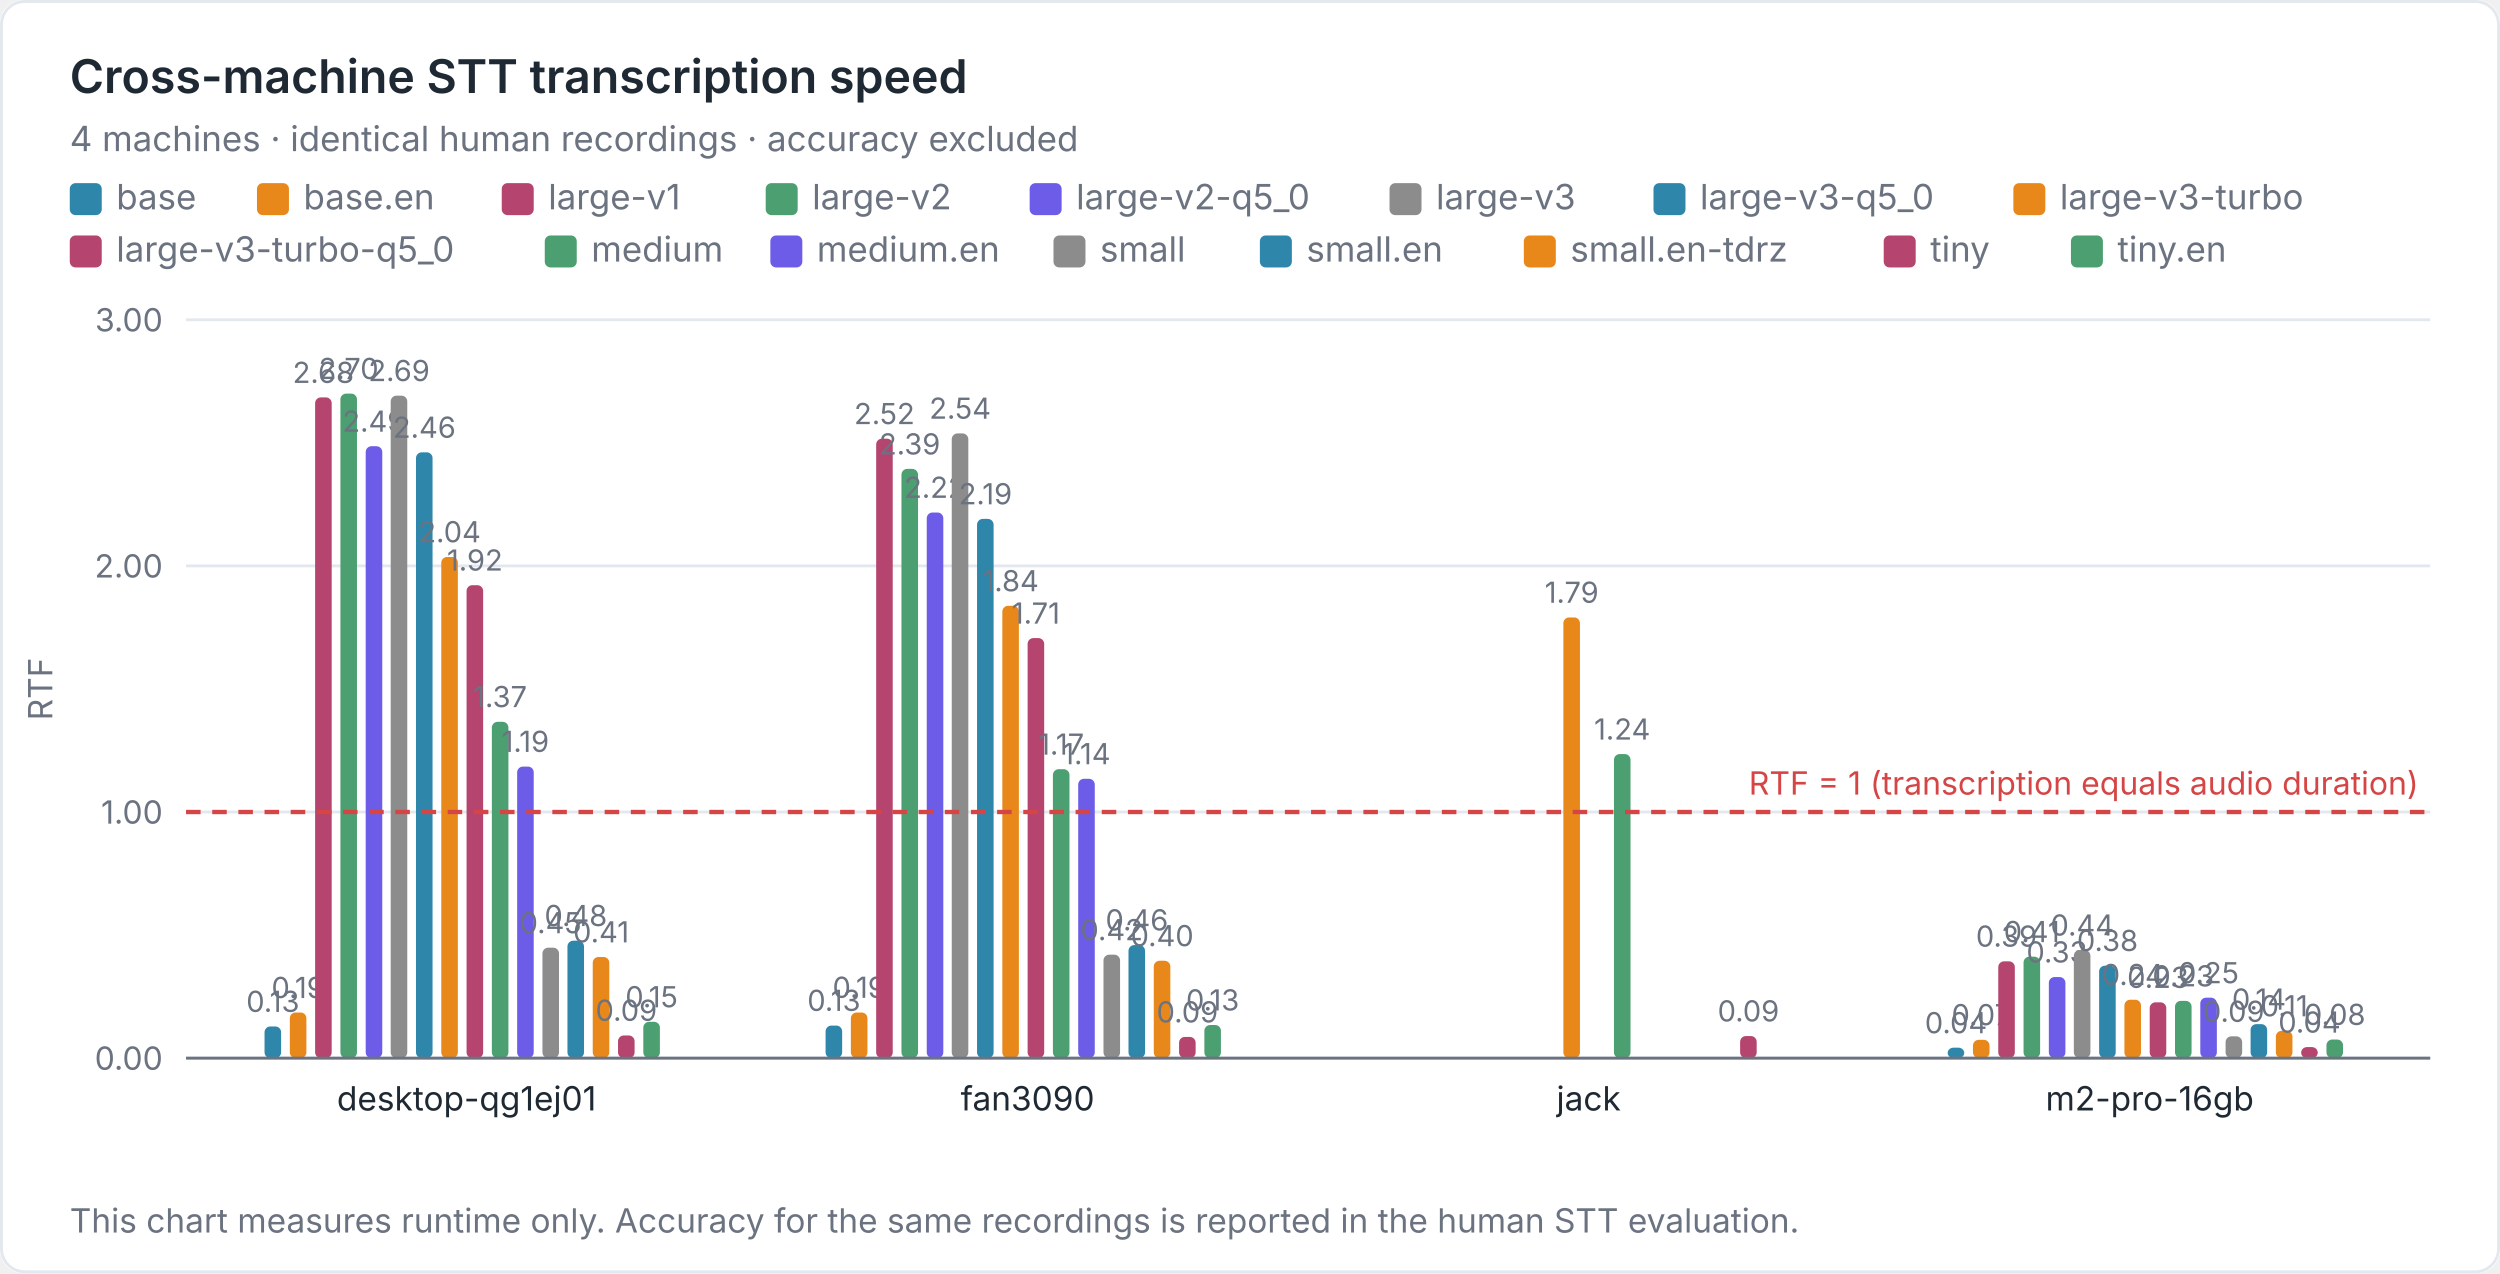
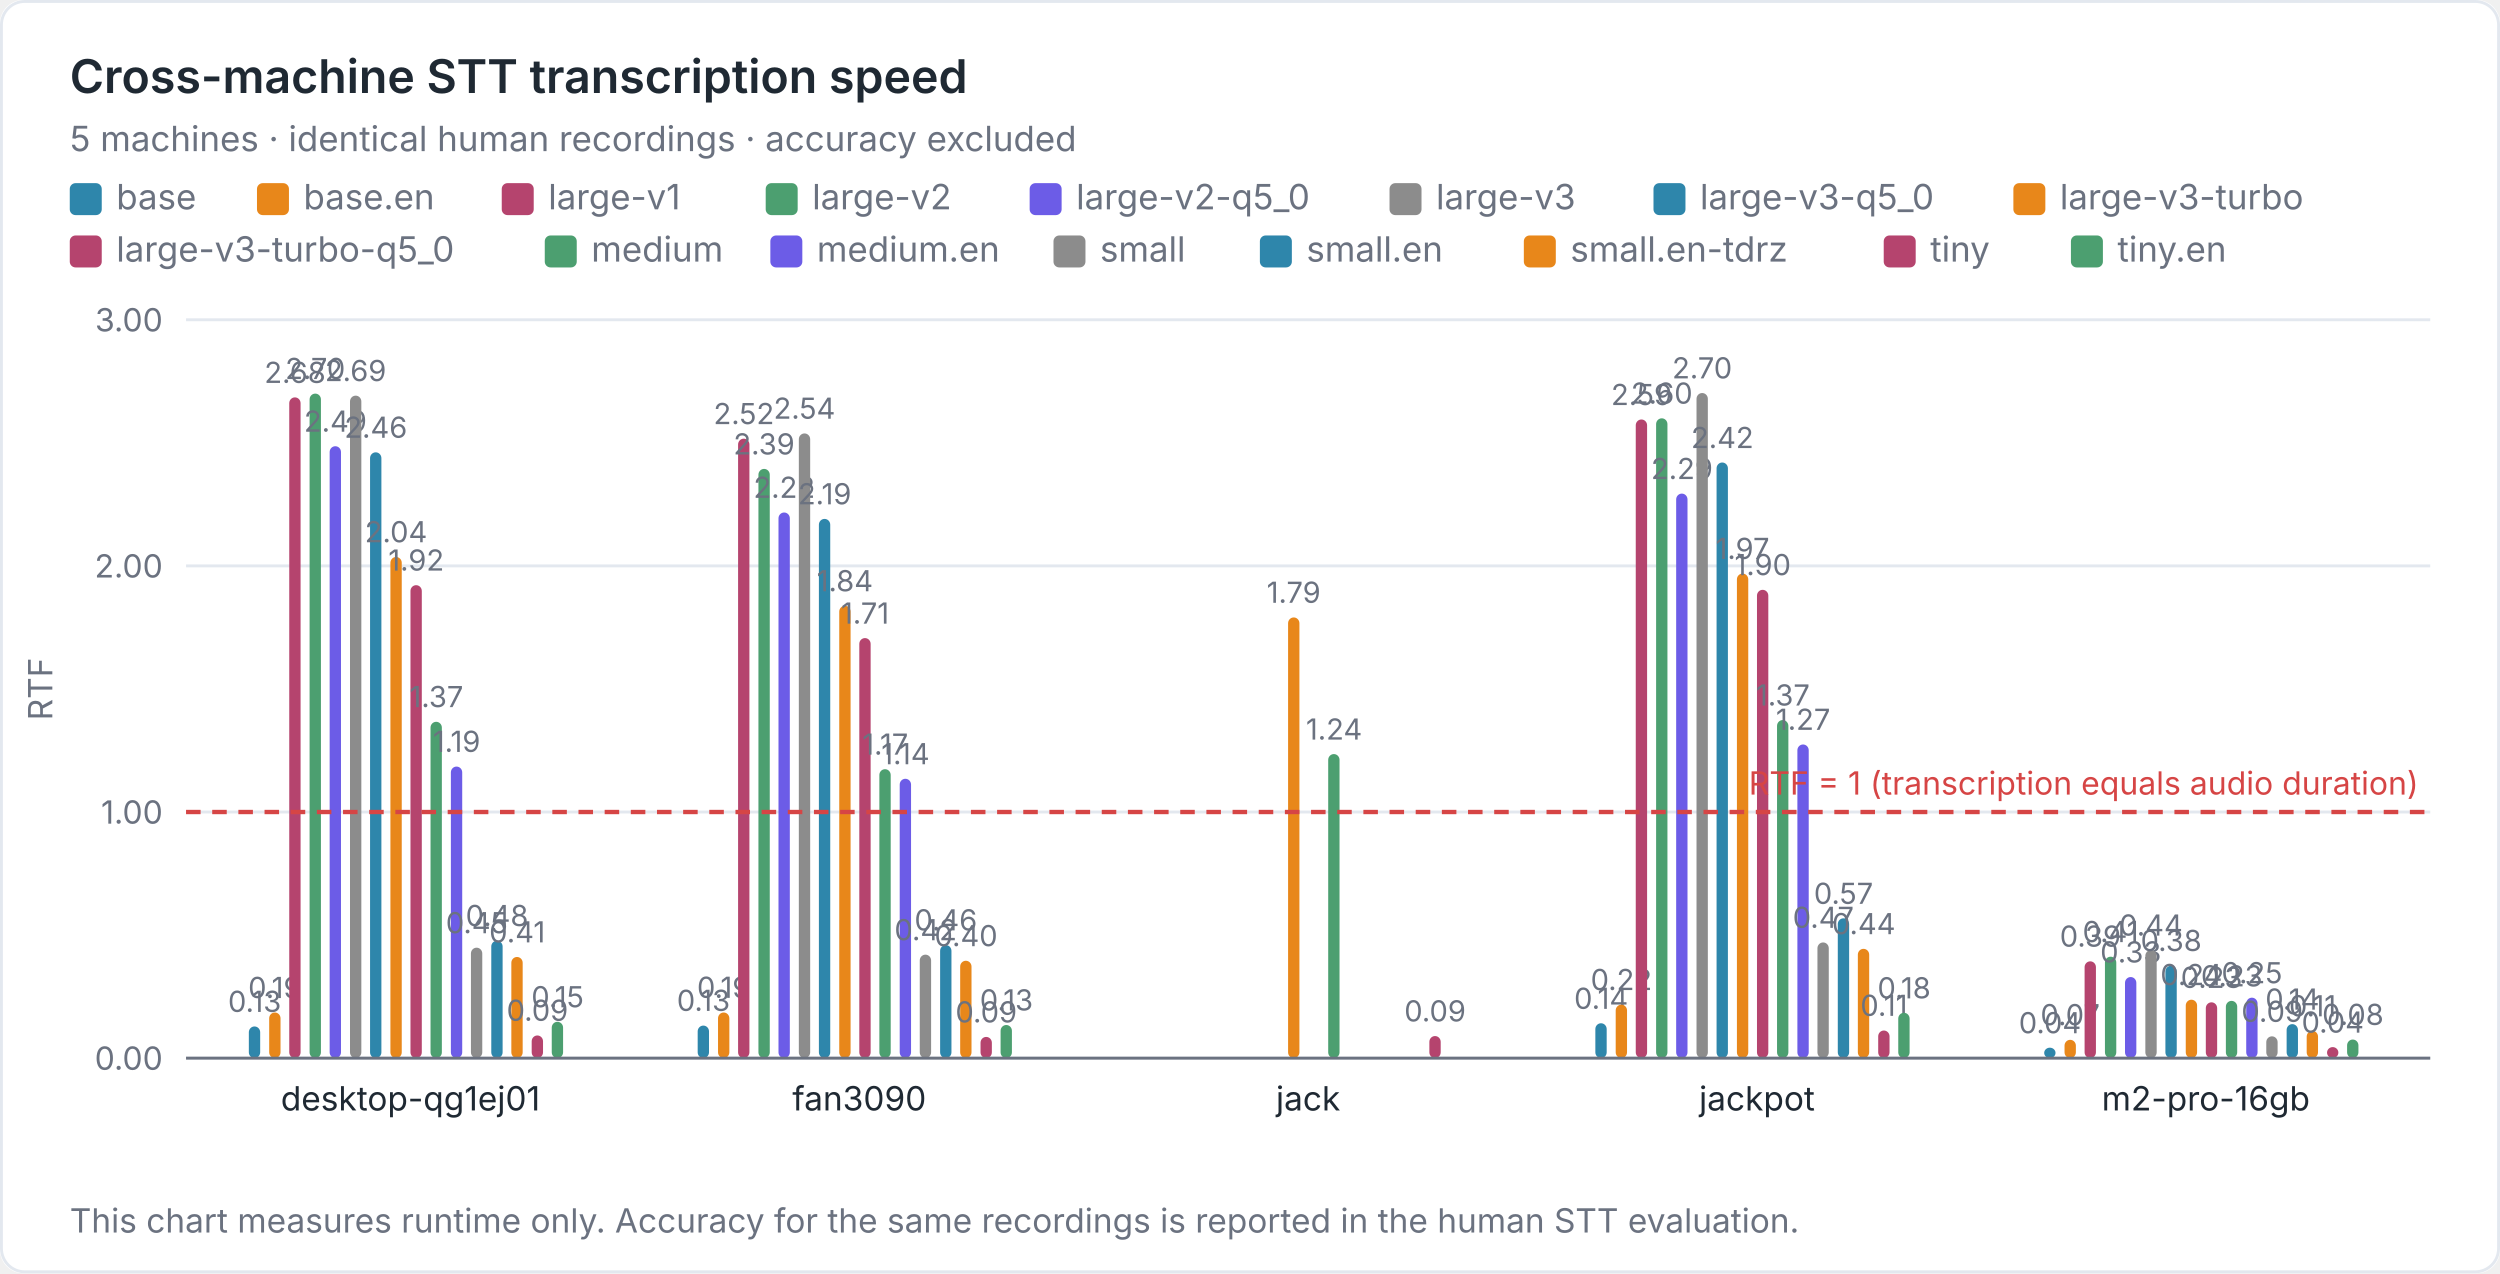
<svg xmlns="http://www.w3.org/2000/svg" width="860" height="438" viewBox="0 0 860 438" role="img">
  <rect width="860" height="438" fill="#FFFFFF" rx="8" />
  <rect x="0.5" y="0.5" width="859" height="437" fill="none" stroke="#E3E8EF" rx="8" />
  <text x="24" y="32" font-family="-apple-system, BlinkMacSystemFont, 'Segoe UI', 'Noto Sans SC', 'Microsoft YaHei', sans-serif" font-size="16" fill="#1F2933" text-anchor="start" font-weight="600">Cross-machine STT transcription speed</text>
-   <text x="24" y="52" font-family="-apple-system, BlinkMacSystemFont, 'Segoe UI', 'Noto Sans SC', 'Microsoft YaHei', sans-serif" font-size="12" fill="#6B7280" text-anchor="start" font-weight="400">4 machines · identical human recordings · accuracy excluded</text>
+   <text x="24" y="52" font-family="-apple-system, BlinkMacSystemFont, 'Segoe UI', 'Noto Sans SC', 'Microsoft YaHei', sans-serif" font-size="12" fill="#6B7280" text-anchor="start" font-weight="400">5 machines · identical human recordings · accuracy excluded</text>
  <rect x="24.0" y="63" width="11" height="11" rx="2" fill="#2E86AB" />
  <text x="40" y="72" font-family="-apple-system, BlinkMacSystemFont, 'Segoe UI', 'Noto Sans SC', 'Microsoft YaHei', sans-serif" font-size="12" fill="#6B7280" text-anchor="start" font-weight="400">base</text>
  <rect x="88.4" y="63" width="11" height="11" rx="2" fill="#E8871A" />
  <text x="104.4" y="72" font-family="-apple-system, BlinkMacSystemFont, 'Segoe UI', 'Noto Sans SC', 'Microsoft YaHei', sans-serif" font-size="12" fill="#6B7280" text-anchor="start" font-weight="400">base.en</text>
  <rect x="172.6" y="63" width="11" height="11" rx="2" fill="#B5446E" />
  <text x="188.6" y="72" font-family="-apple-system, BlinkMacSystemFont, 'Segoe UI', 'Noto Sans SC', 'Microsoft YaHei', sans-serif" font-size="12" fill="#6B7280" text-anchor="start" font-weight="400">large-v1</text>
  <rect x="263.4" y="63" width="11" height="11" rx="2" fill="#4C9F70" />
  <text x="279.4" y="72" font-family="-apple-system, BlinkMacSystemFont, 'Segoe UI', 'Noto Sans SC', 'Microsoft YaHei', sans-serif" font-size="12" fill="#6B7280" text-anchor="start" font-weight="400">large-v2</text>
  <rect x="354.2" y="63" width="11" height="11" rx="2" fill="#6C5CE7" />
  <text x="370.2" y="72" font-family="-apple-system, BlinkMacSystemFont, 'Segoe UI', 'Noto Sans SC', 'Microsoft YaHei', sans-serif" font-size="12" fill="#6B7280" text-anchor="start" font-weight="400">large-v2-q5_0</text>
  <rect x="478.0" y="63" width="11" height="11" rx="2" fill="#8C8C8C" />
  <text x="494" y="72" font-family="-apple-system, BlinkMacSystemFont, 'Segoe UI', 'Noto Sans SC', 'Microsoft YaHei', sans-serif" font-size="12" fill="#6B7280" text-anchor="start" font-weight="400">large-v3</text>
  <rect x="568.8" y="63" width="11" height="11" rx="2" fill="#2E86AB" />
  <text x="584.8" y="72" font-family="-apple-system, BlinkMacSystemFont, 'Segoe UI', 'Noto Sans SC', 'Microsoft YaHei', sans-serif" font-size="12" fill="#6B7280" text-anchor="start" font-weight="400">large-v3-q5_0</text>
  <rect x="692.6" y="63" width="11" height="11" rx="2" fill="#E8871A" />
  <text x="708.6" y="72" font-family="-apple-system, BlinkMacSystemFont, 'Segoe UI', 'Noto Sans SC', 'Microsoft YaHei', sans-serif" font-size="12" fill="#6B7280" text-anchor="start" font-weight="400">large-v3-turbo</text>
  <rect x="24.0" y="81" width="11" height="11" rx="2" fill="#B5446E" />
  <text x="40" y="90" font-family="-apple-system, BlinkMacSystemFont, 'Segoe UI', 'Noto Sans SC', 'Microsoft YaHei', sans-serif" font-size="12" fill="#6B7280" text-anchor="start" font-weight="400">large-v3-turbo-q5_0</text>
  <rect x="187.4" y="81" width="11" height="11" rx="2" fill="#4C9F70" />
  <text x="203.4" y="90" font-family="-apple-system, BlinkMacSystemFont, 'Segoe UI', 'Noto Sans SC', 'Microsoft YaHei', sans-serif" font-size="12" fill="#6B7280" text-anchor="start" font-weight="400">medium</text>
  <rect x="265.0" y="81" width="11" height="11" rx="2" fill="#6C5CE7" />
  <text x="281" y="90" font-family="-apple-system, BlinkMacSystemFont, 'Segoe UI', 'Noto Sans SC', 'Microsoft YaHei', sans-serif" font-size="12" fill="#6B7280" text-anchor="start" font-weight="400">medium.en</text>
  <rect x="362.4" y="81" width="11" height="11" rx="2" fill="#8C8C8C" />
  <text x="378.4" y="90" font-family="-apple-system, BlinkMacSystemFont, 'Segoe UI', 'Noto Sans SC', 'Microsoft YaHei', sans-serif" font-size="12" fill="#6B7280" text-anchor="start" font-weight="400">small</text>
  <rect x="433.4" y="81" width="11" height="11" rx="2" fill="#2E86AB" />
  <text x="449.4" y="90" font-family="-apple-system, BlinkMacSystemFont, 'Segoe UI', 'Noto Sans SC', 'Microsoft YaHei', sans-serif" font-size="12" fill="#6B7280" text-anchor="start" font-weight="400">small.en</text>
  <rect x="524.2" y="81" width="11" height="11" rx="2" fill="#E8871A" />
  <text x="540.2" y="90" font-family="-apple-system, BlinkMacSystemFont, 'Segoe UI', 'Noto Sans SC', 'Microsoft YaHei', sans-serif" font-size="12" fill="#6B7280" text-anchor="start" font-weight="400">small.en-tdrz</text>
  <rect x="648.0" y="81" width="11" height="11" rx="2" fill="#B5446E" />
  <text x="664" y="90" font-family="-apple-system, BlinkMacSystemFont, 'Segoe UI', 'Noto Sans SC', 'Microsoft YaHei', sans-serif" font-size="12" fill="#6B7280" text-anchor="start" font-weight="400">tiny</text>
  <rect x="712.4" y="81" width="11" height="11" rx="2" fill="#4C9F70" />
  <text x="728.4" y="90" font-family="-apple-system, BlinkMacSystemFont, 'Segoe UI', 'Noto Sans SC', 'Microsoft YaHei', sans-serif" font-size="12" fill="#6B7280" text-anchor="start" font-weight="400">tiny.en</text>
  <line x1="64" y1="364" x2="836" y2="364" stroke="#E3E8EF" />
  <text x="56" y="368" font-family="-apple-system, BlinkMacSystemFont, 'Segoe UI', 'Noto Sans SC', 'Microsoft YaHei', sans-serif" font-size="11" fill="#6B7280" text-anchor="end" font-weight="400">0.00</text>
  <line x1="64" y1="279.333" x2="836" y2="279.333" stroke="#E3E8EF" />
  <text x="56" y="283.333" font-family="-apple-system, BlinkMacSystemFont, 'Segoe UI', 'Noto Sans SC', 'Microsoft YaHei', sans-serif" font-size="11" fill="#6B7280" text-anchor="end" font-weight="400">1.00</text>
  <line x1="64" y1="194.667" x2="836" y2="194.667" stroke="#E3E8EF" />
  <text x="56" y="198.667" font-family="-apple-system, BlinkMacSystemFont, 'Segoe UI', 'Noto Sans SC', 'Microsoft YaHei', sans-serif" font-size="11" fill="#6B7280" text-anchor="end" font-weight="400">2.00</text>
  <line x1="64" y1="110" x2="836" y2="110" stroke="#E3E8EF" />
  <text x="56" y="114" font-family="-apple-system, BlinkMacSystemFont, 'Segoe UI', 'Noto Sans SC', 'Microsoft YaHei', sans-serif" font-size="11" fill="#6B7280" text-anchor="end" font-weight="400">3.00</text>
  <text x="18" y="237" font-family="-apple-system, BlinkMacSystemFont, 'Segoe UI', 'Noto Sans SC', 'Microsoft YaHei', sans-serif" font-size="11.5" fill="#6B7280" text-anchor="middle" font-weight="400" transform="rotate(-90 18 237)">RTF</text>
-   <rect x="91.0" y="353.1" width="5.7" height="10.9" fill="#2E86AB" rx="2" />
-   <text x="93.862" y="348.097" font-family="-apple-system, BlinkMacSystemFont, 'Segoe UI', 'Noto Sans SC', 'Microsoft YaHei', sans-serif" font-size="10" fill="#6B7280" text-anchor="middle" font-weight="400">0.13</text>
-   <rect x="99.7" y="348.3" width="5.7" height="15.7" fill="#E8871A" rx="2" />
-   <text x="102.547" y="343.324" font-family="-apple-system, BlinkMacSystemFont, 'Segoe UI', 'Noto Sans SC', 'Microsoft YaHei', sans-serif" font-size="10" fill="#6B7280" text-anchor="middle" font-weight="400">0.19</text>
-   <rect x="108.4" y="136.7" width="5.7" height="227.3" fill="#B5446E" rx="2" />
-   <text x="111.233" y="131.731" font-family="-apple-system, BlinkMacSystemFont, 'Segoe UI', 'Noto Sans SC', 'Microsoft YaHei', sans-serif" font-size="10" fill="#6B7280" text-anchor="middle" font-weight="400">2.68</text>
-   <rect x="117.1" y="135.4" width="5.7" height="228.6" fill="#4C9F70" rx="2" />
-   <text x="119.917" y="130.39" font-family="-apple-system, BlinkMacSystemFont, 'Segoe UI', 'Noto Sans SC', 'Microsoft YaHei', sans-serif" font-size="10" fill="#6B7280" text-anchor="middle" font-weight="400">2.70</text>
-   <rect x="125.8" y="153.5" width="5.7" height="210.5" fill="#6C5CE7" rx="2" />
-   <text x="128.602" y="148.512" font-family="-apple-system, BlinkMacSystemFont, 'Segoe UI', 'Noto Sans SC', 'Microsoft YaHei', sans-serif" font-size="10" fill="#6B7280" text-anchor="middle" font-weight="400">2.49</text>
-   <rect x="134.4" y="136.1" width="5.7" height="227.9" fill="#8C8C8C" rx="2" />
-   <text x="137.287" y="131.101" font-family="-apple-system, BlinkMacSystemFont, 'Segoe UI', 'Noto Sans SC', 'Microsoft YaHei', sans-serif" font-size="10" fill="#6B7280" text-anchor="middle" font-weight="400">2.69</text>
-   <rect x="143.1" y="155.6" width="5.7" height="208.4" fill="#2E86AB" rx="2" />
-   <text x="145.972" y="150.593" font-family="-apple-system, BlinkMacSystemFont, 'Segoe UI', 'Noto Sans SC', 'Microsoft YaHei', sans-serif" font-size="10" fill="#6B7280" text-anchor="middle" font-weight="400">2.46</text>
-   <rect x="151.8" y="191.6" width="5.7" height="172.4" fill="#E8871A" rx="2" />
-   <text x="154.657" y="186.551" font-family="-apple-system, BlinkMacSystemFont, 'Segoe UI', 'Noto Sans SC', 'Microsoft YaHei', sans-serif" font-size="10" fill="#6B7280" text-anchor="middle" font-weight="400">2.04</text>
-   <rect x="160.5" y="201.3" width="5.7" height="162.7" fill="#B5446E" rx="2" />
-   <text x="163.343" y="196.293" font-family="-apple-system, BlinkMacSystemFont, 'Segoe UI', 'Noto Sans SC', 'Microsoft YaHei', sans-serif" font-size="10" fill="#6B7280" text-anchor="middle" font-weight="400">1.92</text>
-   <rect x="169.2" y="248.3" width="5.7" height="115.7" fill="#4C9F70" rx="2" />
-   <text x="172.028" y="243.252" font-family="-apple-system, BlinkMacSystemFont, 'Segoe UI', 'Noto Sans SC', 'Microsoft YaHei', sans-serif" font-size="10" fill="#6B7280" text-anchor="middle" font-weight="400">1.37</text>
-   <rect x="177.9" y="263.7" width="5.7" height="100.3" fill="#6C5CE7" rx="2" />
-   <text x="180.713" y="258.661" font-family="-apple-system, BlinkMacSystemFont, 'Segoe UI', 'Noto Sans SC', 'Microsoft YaHei', sans-serif" font-size="10" fill="#6B7280" text-anchor="middle" font-weight="400">1.19</text>
-   <rect x="186.6" y="326.0" width="5.7" height="38.0" fill="#8C8C8C" rx="2" />
-   <text x="189.398" y="321.04" font-family="-apple-system, BlinkMacSystemFont, 'Segoe UI', 'Noto Sans SC', 'Microsoft YaHei', sans-serif" font-size="10" fill="#6B7280" text-anchor="middle" font-weight="400">0.45</text>
-   <rect x="195.2" y="323.6" width="5.7" height="40.4" fill="#2E86AB" rx="2" />
-   <text x="198.083" y="318.572" font-family="-apple-system, BlinkMacSystemFont, 'Segoe UI', 'Noto Sans SC', 'Microsoft YaHei', sans-serif" font-size="10" fill="#6B7280" text-anchor="middle" font-weight="400">0.48</text>
-   <rect x="203.9" y="329.2" width="5.7" height="34.8" fill="#E8871A" rx="2" />
-   <text x="206.768" y="324.189" font-family="-apple-system, BlinkMacSystemFont, 'Segoe UI', 'Noto Sans SC', 'Microsoft YaHei', sans-serif" font-size="10" fill="#6B7280" text-anchor="middle" font-weight="400">0.41</text>
-   <rect x="212.6" y="356.2" width="5.7" height="7.8" fill="#B5446E" rx="2" />
-   <text x="215.453" y="351.164" font-family="-apple-system, BlinkMacSystemFont, 'Segoe UI', 'Noto Sans SC', 'Microsoft YaHei', sans-serif" font-size="10" fill="#6B7280" text-anchor="middle" font-weight="400">0.09</text>
-   <rect x="221.3" y="351.5" width="5.7" height="12.5" fill="#4C9F70" rx="2" />
-   <text x="224.138" y="346.511" font-family="-apple-system, BlinkMacSystemFont, 'Segoe UI', 'Noto Sans SC', 'Microsoft YaHei', sans-serif" font-size="10" fill="#6B7280" text-anchor="middle" font-weight="400">0.15</text>
-   <text x="160.5" y="382" font-family="-apple-system, BlinkMacSystemFont, 'Segoe UI', 'Noto Sans SC', 'Microsoft YaHei', sans-serif" font-size="11.5" fill="#1F2933" text-anchor="middle" font-weight="400">desktop-qg1ej01</text>
-   <rect x="284.0" y="352.8" width="5.7" height="11.2" fill="#2E86AB" rx="2" />
-   <text x="286.862" y="347.753" font-family="-apple-system, BlinkMacSystemFont, 'Segoe UI', 'Noto Sans SC', 'Microsoft YaHei', sans-serif" font-size="10" fill="#6B7280" text-anchor="middle" font-weight="400">0.13</text>
-   <rect x="292.7" y="348.3" width="5.7" height="15.7" fill="#E8871A" rx="2" />
-   <text x="295.547" y="343.259" font-family="-apple-system, BlinkMacSystemFont, 'Segoe UI', 'Noto Sans SC', 'Microsoft YaHei', sans-serif" font-size="10" fill="#6B7280" text-anchor="middle" font-weight="400">0.19</text>
-   <rect x="301.4" y="150.9" width="5.7" height="213.1" fill="#B5446E" rx="2" />
-   <text x="304.232" y="145.908" font-family="-apple-system, BlinkMacSystemFont, 'Segoe UI', 'Noto Sans SC', 'Microsoft YaHei', sans-serif" font-size="10" fill="#6B7280" text-anchor="middle" font-weight="400">2.52</text>
-   <rect x="310.1" y="161.3" width="5.7" height="202.7" fill="#4C9F70" rx="2" />
-   <text x="312.917" y="156.343" font-family="-apple-system, BlinkMacSystemFont, 'Segoe UI', 'Noto Sans SC', 'Microsoft YaHei', sans-serif" font-size="10" fill="#6B7280" text-anchor="middle" font-weight="400">2.39</text>
-   <rect x="318.8" y="176.3" width="5.7" height="187.7" fill="#6C5CE7" rx="2" />
-   <text x="321.602" y="171.256" font-family="-apple-system, BlinkMacSystemFont, 'Segoe UI', 'Noto Sans SC', 'Microsoft YaHei', sans-serif" font-size="10" fill="#6B7280" text-anchor="middle" font-weight="400">2.22</text>
-   <rect x="327.4" y="149.1" width="5.7" height="214.9" fill="#8C8C8C" rx="2" />
-   <text x="330.287" y="144.054" font-family="-apple-system, BlinkMacSystemFont, 'Segoe UI', 'Noto Sans SC', 'Microsoft YaHei', sans-serif" font-size="10" fill="#6B7280" text-anchor="middle" font-weight="400">2.54</text>
-   <rect x="336.1" y="178.5" width="5.7" height="185.5" fill="#2E86AB" rx="2" />
-   <text x="338.972" y="173.492" font-family="-apple-system, BlinkMacSystemFont, 'Segoe UI', 'Noto Sans SC', 'Microsoft YaHei', sans-serif" font-size="10" fill="#6B7280" text-anchor="middle" font-weight="400">2.19</text>
-   <rect x="344.8" y="208.4" width="5.7" height="155.6" fill="#E8871A" rx="2" />
-   <text x="347.657" y="203.407" font-family="-apple-system, BlinkMacSystemFont, 'Segoe UI', 'Noto Sans SC', 'Microsoft YaHei', sans-serif" font-size="10" fill="#6B7280" text-anchor="middle" font-weight="400">1.84</text>
-   <rect x="353.5" y="219.5" width="5.7" height="144.5" fill="#B5446E" rx="2" />
-   <text x="356.342" y="214.531" font-family="-apple-system, BlinkMacSystemFont, 'Segoe UI', 'Noto Sans SC', 'Microsoft YaHei', sans-serif" font-size="10" fill="#6B7280" text-anchor="middle" font-weight="400">1.71</text>
-   <rect x="362.2" y="264.6" width="5.7" height="99.4" fill="#4C9F70" rx="2" />
-   <text x="365.027" y="259.612" font-family="-apple-system, BlinkMacSystemFont, 'Segoe UI', 'Noto Sans SC', 'Microsoft YaHei', sans-serif" font-size="10" fill="#6B7280" text-anchor="middle" font-weight="400">1.17</text>
-   <rect x="370.9" y="267.9" width="5.7" height="96.1" fill="#6C5CE7" rx="2" />
-   <text x="373.712" y="262.901" font-family="-apple-system, BlinkMacSystemFont, 'Segoe UI', 'Noto Sans SC', 'Microsoft YaHei', sans-serif" font-size="10" fill="#6B7280" text-anchor="middle" font-weight="400">1.14</text>
-   <rect x="379.6" y="328.4" width="5.7" height="35.6" fill="#8C8C8C" rx="2" />
-   <text x="382.397" y="323.448" font-family="-apple-system, BlinkMacSystemFont, 'Segoe UI', 'Noto Sans SC', 'Microsoft YaHei', sans-serif" font-size="10" fill="#6B7280" text-anchor="middle" font-weight="400">0.42</text>
-   <rect x="388.2" y="325.1" width="5.7" height="38.9" fill="#2E86AB" rx="2" />
-   <text x="391.082" y="320.061" font-family="-apple-system, BlinkMacSystemFont, 'Segoe UI', 'Noto Sans SC', 'Microsoft YaHei', sans-serif" font-size="10" fill="#6B7280" text-anchor="middle" font-weight="400">0.46</text>
-   <rect x="396.9" y="330.5" width="5.7" height="33.5" fill="#E8871A" rx="2" />
-   <text x="399.767" y="325.495" font-family="-apple-system, BlinkMacSystemFont, 'Segoe UI', 'Noto Sans SC', 'Microsoft YaHei', sans-serif" font-size="10" fill="#6B7280" text-anchor="middle" font-weight="400">0.40</text>
-   <rect x="405.6" y="356.7" width="5.7" height="7.3" fill="#B5446E" rx="2" />
-   <text x="408.452" y="351.721" font-family="-apple-system, BlinkMacSystemFont, 'Segoe UI', 'Noto Sans SC', 'Microsoft YaHei', sans-serif" font-size="10" fill="#6B7280" text-anchor="middle" font-weight="400">0.09</text>
-   <rect x="414.3" y="352.6" width="5.7" height="11.4" fill="#4C9F70" rx="2" />
-   <text x="417.137" y="347.605" font-family="-apple-system, BlinkMacSystemFont, 'Segoe UI', 'Noto Sans SC', 'Microsoft YaHei', sans-serif" font-size="10" fill="#6B7280" text-anchor="middle" font-weight="400">0.13</text>
-   <text x="353.5" y="382" font-family="-apple-system, BlinkMacSystemFont, 'Segoe UI', 'Noto Sans SC', 'Microsoft YaHei', sans-serif" font-size="11.5" fill="#1F2933" text-anchor="middle" font-weight="400">fan3090</text>
-   <rect x="537.8" y="212.4" width="5.7" height="151.6" fill="#E8871A" rx="2" />
-   <text x="540.657" y="207.373" font-family="-apple-system, BlinkMacSystemFont, 'Segoe UI', 'Noto Sans SC', 'Microsoft YaHei', sans-serif" font-size="10" fill="#6B7280" text-anchor="middle" font-weight="400">1.79</text>
-   <rect x="555.2" y="259.4" width="5.7" height="104.6" fill="#4C9F70" rx="2" />
-   <text x="558.027" y="254.431" font-family="-apple-system, BlinkMacSystemFont, 'Segoe UI', 'Noto Sans SC', 'Microsoft YaHei', sans-serif" font-size="10" fill="#6B7280" text-anchor="middle" font-weight="400">1.24</text>
-   <rect x="598.6" y="356.4" width="5.7" height="7.6" fill="#B5446E" rx="2" />
-   <text x="601.452" y="351.378" font-family="-apple-system, BlinkMacSystemFont, 'Segoe UI', 'Noto Sans SC', 'Microsoft YaHei', sans-serif" font-size="10" fill="#6B7280" text-anchor="middle" font-weight="400">0.09</text>
-   <text x="546.5" y="382" font-family="-apple-system, BlinkMacSystemFont, 'Segoe UI', 'Noto Sans SC', 'Microsoft YaHei', sans-serif" font-size="11.5" fill="#1F2933" text-anchor="middle" font-weight="400">jack</text>
-   <rect x="670.0" y="360.4" width="5.7" height="3.6" fill="#2E86AB" rx="2" />
-   <text x="672.862" y="355.447" font-family="-apple-system, BlinkMacSystemFont, 'Segoe UI', 'Noto Sans SC', 'Microsoft YaHei', sans-serif" font-size="10" fill="#6B7280" text-anchor="middle" font-weight="400">0.04</text>
-   <rect x="678.7" y="357.7" width="5.7" height="6.3" fill="#E8871A" rx="2" />
-   <text x="681.547" y="352.679" font-family="-apple-system, BlinkMacSystemFont, 'Segoe UI', 'Noto Sans SC', 'Microsoft YaHei', sans-serif" font-size="10" fill="#6B7280" text-anchor="middle" font-weight="400">0.07</text>
-   <rect x="687.4" y="330.7" width="5.7" height="33.3" fill="#B5446E" rx="2" />
-   <text x="690.232" y="325.66" font-family="-apple-system, BlinkMacSystemFont, 'Segoe UI', 'Noto Sans SC', 'Microsoft YaHei', sans-serif" font-size="10" fill="#6B7280" text-anchor="middle" font-weight="400">0.39</text>
-   <rect x="696.1" y="329.1" width="5.7" height="34.9" fill="#4C9F70" rx="2" />
-   <text x="698.917" y="324.091" font-family="-apple-system, BlinkMacSystemFont, 'Segoe UI', 'Noto Sans SC', 'Microsoft YaHei', sans-serif" font-size="10" fill="#6B7280" text-anchor="middle" font-weight="400">0.41</text>
-   <rect x="704.8" y="336.1" width="5.7" height="27.9" fill="#6C5CE7" rx="2" />
-   <text x="707.602" y="331.103" font-family="-apple-system, BlinkMacSystemFont, 'Segoe UI', 'Noto Sans SC', 'Microsoft YaHei', sans-serif" font-size="10" fill="#6B7280" text-anchor="middle" font-weight="400">0.33</text>
-   <rect x="713.4" y="326.8" width="5.7" height="37.2" fill="#8C8C8C" rx="2" />
-   <text x="716.287" y="321.848" font-family="-apple-system, BlinkMacSystemFont, 'Segoe UI', 'Noto Sans SC', 'Microsoft YaHei', sans-serif" font-size="10" fill="#6B7280" text-anchor="middle" font-weight="400">0.44</text>
-   <rect x="722.1" y="332.2" width="5.7" height="31.8" fill="#2E86AB" rx="2" />
-   <text x="724.972" y="327.158" font-family="-apple-system, BlinkMacSystemFont, 'Segoe UI', 'Noto Sans SC', 'Microsoft YaHei', sans-serif" font-size="10" fill="#6B7280" text-anchor="middle" font-weight="400">0.38</text>
-   <rect x="730.8" y="343.9" width="5.7" height="20.1" fill="#E8871A" rx="2" />
-   <text x="733.657" y="338.877" font-family="-apple-system, BlinkMacSystemFont, 'Segoe UI', 'Noto Sans SC', 'Microsoft YaHei', sans-serif" font-size="10" fill="#6B7280" text-anchor="middle" font-weight="400">0.24</text>
-   <rect x="739.5" y="344.8" width="5.7" height="19.2" fill="#B5446E" rx="2" />
-   <text x="742.342" y="339.839" font-family="-apple-system, BlinkMacSystemFont, 'Segoe UI', 'Noto Sans SC', 'Microsoft YaHei', sans-serif" font-size="10" fill="#6B7280" text-anchor="middle" font-weight="400">0.23</text>
-   <rect x="748.2" y="344.3" width="5.7" height="19.7" fill="#4C9F70" rx="2" />
-   <text x="751.027" y="339.333" font-family="-apple-system, BlinkMacSystemFont, 'Segoe UI', 'Noto Sans SC', 'Microsoft YaHei', sans-serif" font-size="10" fill="#6B7280" text-anchor="middle" font-weight="400">0.23</text>
-   <rect x="756.9" y="343.2" width="5.7" height="20.8" fill="#6C5CE7" rx="2" />
-   <text x="759.712" y="338.246" font-family="-apple-system, BlinkMacSystemFont, 'Segoe UI', 'Noto Sans SC', 'Microsoft YaHei', sans-serif" font-size="10" fill="#6B7280" text-anchor="middle" font-weight="400">0.25</text>
-   <rect x="765.6" y="356.5" width="5.7" height="7.5" fill="#8C8C8C" rx="2" />
-   <text x="768.397" y="351.522" font-family="-apple-system, BlinkMacSystemFont, 'Segoe UI', 'Noto Sans SC', 'Microsoft YaHei', sans-serif" font-size="10" fill="#6B7280" text-anchor="middle" font-weight="400">0.09</text>
-   <rect x="774.2" y="352.3" width="5.7" height="11.7" fill="#2E86AB" rx="2" />
-   <text x="777.082" y="347.321" font-family="-apple-system, BlinkMacSystemFont, 'Segoe UI', 'Noto Sans SC', 'Microsoft YaHei', sans-serif" font-size="10" fill="#6B7280" text-anchor="middle" font-weight="400">0.14</text>
-   <rect x="782.9" y="354.6" width="5.7" height="9.4" fill="#E8871A" rx="2" />
-   <text x="785.767" y="349.624" font-family="-apple-system, BlinkMacSystemFont, 'Segoe UI', 'Noto Sans SC', 'Microsoft YaHei', sans-serif" font-size="10" fill="#6B7280" text-anchor="middle" font-weight="400">0.11</text>
-   <rect x="791.6" y="360.2" width="5.7" height="3.8" fill="#B5446E" rx="2" />
-   <text x="794.452" y="355.236" font-family="-apple-system, BlinkMacSystemFont, 'Segoe UI', 'Noto Sans SC', 'Microsoft YaHei', sans-serif" font-size="10" fill="#6B7280" text-anchor="middle" font-weight="400">0.04</text>
-   <rect x="800.3" y="357.6" width="5.7" height="6.4" fill="#4C9F70" rx="2" />
-   <text x="803.137" y="352.586" font-family="-apple-system, BlinkMacSystemFont, 'Segoe UI', 'Noto Sans SC', 'Microsoft YaHei', sans-serif" font-size="10" fill="#6B7280" text-anchor="middle" font-weight="400">0.08</text>
-   <text x="739.5" y="382" font-family="-apple-system, BlinkMacSystemFont, 'Segoe UI', 'Noto Sans SC', 'Microsoft YaHei', sans-serif" font-size="11.5" fill="#1F2933" text-anchor="middle" font-weight="400">m2-pro-16gb</text>
+   <rect x="85.6" y="353.1" width="3.9" height="10.9" fill="#2E86AB" rx="2" />
+   <text x="87.59" y="348.097" font-family="-apple-system, BlinkMacSystemFont, 'Segoe UI', 'Noto Sans SC', 'Microsoft YaHei', sans-serif" font-size="10" fill="#6B7280" text-anchor="middle" font-weight="400">0.13</text>
+   <rect x="92.6" y="348.3" width="3.9" height="15.7" fill="#E8871A" rx="2" />
+   <text x="94.538" y="343.324" font-family="-apple-system, BlinkMacSystemFont, 'Segoe UI', 'Noto Sans SC', 'Microsoft YaHei', sans-serif" font-size="10" fill="#6B7280" text-anchor="middle" font-weight="400">0.19</text>
+   <rect x="99.5" y="136.7" width="3.9" height="227.3" fill="#B5446E" rx="2" />
+   <text x="101.486" y="131.731" font-family="-apple-system, BlinkMacSystemFont, 'Segoe UI', 'Noto Sans SC', 'Microsoft YaHei', sans-serif" font-size="10" fill="#6B7280" text-anchor="middle" font-weight="400">2.68</text>
+   <rect x="106.5" y="135.4" width="3.9" height="228.6" fill="#4C9F70" rx="2" />
+   <text x="108.434" y="130.39" font-family="-apple-system, BlinkMacSystemFont, 'Segoe UI', 'Noto Sans SC', 'Microsoft YaHei', sans-serif" font-size="10" fill="#6B7280" text-anchor="middle" font-weight="400">2.70</text>
+   <rect x="113.4" y="153.5" width="3.9" height="210.5" fill="#6C5CE7" rx="2" />
+   <text x="115.382" y="148.512" font-family="-apple-system, BlinkMacSystemFont, 'Segoe UI', 'Noto Sans SC', 'Microsoft YaHei', sans-serif" font-size="10" fill="#6B7280" text-anchor="middle" font-weight="400">2.49</text>
+   <rect x="120.4" y="136.1" width="3.9" height="227.9" fill="#8C8C8C" rx="2" />
+   <text x="122.33" y="131.101" font-family="-apple-system, BlinkMacSystemFont, 'Segoe UI', 'Noto Sans SC', 'Microsoft YaHei', sans-serif" font-size="10" fill="#6B7280" text-anchor="middle" font-weight="400">2.69</text>
+   <rect x="127.3" y="155.6" width="3.9" height="208.4" fill="#2E86AB" rx="2" />
+   <text x="129.278" y="150.593" font-family="-apple-system, BlinkMacSystemFont, 'Segoe UI', 'Noto Sans SC', 'Microsoft YaHei', sans-serif" font-size="10" fill="#6B7280" text-anchor="middle" font-weight="400">2.46</text>
+   <rect x="134.3" y="191.6" width="3.9" height="172.4" fill="#E8871A" rx="2" />
+   <text x="136.226" y="186.551" font-family="-apple-system, BlinkMacSystemFont, 'Segoe UI', 'Noto Sans SC', 'Microsoft YaHei', sans-serif" font-size="10" fill="#6B7280" text-anchor="middle" font-weight="400">2.04</text>
+   <rect x="141.2" y="201.3" width="3.9" height="162.7" fill="#B5446E" rx="2" />
+   <text x="143.174" y="196.293" font-family="-apple-system, BlinkMacSystemFont, 'Segoe UI', 'Noto Sans SC', 'Microsoft YaHei', sans-serif" font-size="10" fill="#6B7280" text-anchor="middle" font-weight="400">1.92</text>
+   <rect x="148.1" y="248.3" width="3.9" height="115.7" fill="#4C9F70" rx="2" />
+   <text x="150.122" y="243.252" font-family="-apple-system, BlinkMacSystemFont, 'Segoe UI', 'Noto Sans SC', 'Microsoft YaHei', sans-serif" font-size="10" fill="#6B7280" text-anchor="middle" font-weight="400">1.37</text>
+   <rect x="155.1" y="263.7" width="3.9" height="100.3" fill="#6C5CE7" rx="2" />
+   <text x="157.07" y="258.661" font-family="-apple-system, BlinkMacSystemFont, 'Segoe UI', 'Noto Sans SC', 'Microsoft YaHei', sans-serif" font-size="10" fill="#6B7280" text-anchor="middle" font-weight="400">1.19</text>
+   <rect x="162.0" y="326.0" width="3.9" height="38.0" fill="#8C8C8C" rx="2" />
+   <text x="164.018" y="321.04" font-family="-apple-system, BlinkMacSystemFont, 'Segoe UI', 'Noto Sans SC', 'Microsoft YaHei', sans-serif" font-size="10" fill="#6B7280" text-anchor="middle" font-weight="400">0.45</text>
+   <rect x="169.0" y="323.6" width="3.9" height="40.4" fill="#2E86AB" rx="2" />
+   <text x="170.966" y="318.572" font-family="-apple-system, BlinkMacSystemFont, 'Segoe UI', 'Noto Sans SC', 'Microsoft YaHei', sans-serif" font-size="10" fill="#6B7280" text-anchor="middle" font-weight="400">0.48</text>
+   <rect x="175.9" y="329.2" width="3.9" height="34.8" fill="#E8871A" rx="2" />
+   <text x="177.914" y="324.189" font-family="-apple-system, BlinkMacSystemFont, 'Segoe UI', 'Noto Sans SC', 'Microsoft YaHei', sans-serif" font-size="10" fill="#6B7280" text-anchor="middle" font-weight="400">0.41</text>
+   <rect x="182.9" y="356.2" width="3.9" height="7.8" fill="#B5446E" rx="2" />
+   <text x="184.862" y="351.164" font-family="-apple-system, BlinkMacSystemFont, 'Segoe UI', 'Noto Sans SC', 'Microsoft YaHei', sans-serif" font-size="10" fill="#6B7280" text-anchor="middle" font-weight="400">0.09</text>
+   <rect x="189.8" y="351.5" width="3.9" height="12.5" fill="#4C9F70" rx="2" />
+   <text x="191.81" y="346.511" font-family="-apple-system, BlinkMacSystemFont, 'Segoe UI', 'Noto Sans SC', 'Microsoft YaHei', sans-serif" font-size="10" fill="#6B7280" text-anchor="middle" font-weight="400">0.15</text>
+   <text x="141.2" y="382" font-family="-apple-system, BlinkMacSystemFont, 'Segoe UI', 'Noto Sans SC', 'Microsoft YaHei', sans-serif" font-size="11.5" fill="#1F2933" text-anchor="middle" font-weight="400">desktop-qg1ej01</text>
+   <rect x="240.0" y="352.8" width="3.9" height="11.2" fill="#2E86AB" rx="2" />
+   <text x="241.99" y="347.753" font-family="-apple-system, BlinkMacSystemFont, 'Segoe UI', 'Noto Sans SC', 'Microsoft YaHei', sans-serif" font-size="10" fill="#6B7280" text-anchor="middle" font-weight="400">0.13</text>
+   <rect x="247.0" y="348.3" width="3.9" height="15.7" fill="#E8871A" rx="2" />
+   <text x="248.938" y="343.259" font-family="-apple-system, BlinkMacSystemFont, 'Segoe UI', 'Noto Sans SC', 'Microsoft YaHei', sans-serif" font-size="10" fill="#6B7280" text-anchor="middle" font-weight="400">0.19</text>
+   <rect x="253.9" y="150.9" width="3.9" height="213.1" fill="#B5446E" rx="2" />
+   <text x="255.886" y="145.908" font-family="-apple-system, BlinkMacSystemFont, 'Segoe UI', 'Noto Sans SC', 'Microsoft YaHei', sans-serif" font-size="10" fill="#6B7280" text-anchor="middle" font-weight="400">2.52</text>
+   <rect x="260.9" y="161.3" width="3.9" height="202.7" fill="#4C9F70" rx="2" />
+   <text x="262.834" y="156.343" font-family="-apple-system, BlinkMacSystemFont, 'Segoe UI', 'Noto Sans SC', 'Microsoft YaHei', sans-serif" font-size="10" fill="#6B7280" text-anchor="middle" font-weight="400">2.39</text>
+   <rect x="267.8" y="176.3" width="3.9" height="187.7" fill="#6C5CE7" rx="2" />
+   <text x="269.782" y="171.256" font-family="-apple-system, BlinkMacSystemFont, 'Segoe UI', 'Noto Sans SC', 'Microsoft YaHei', sans-serif" font-size="10" fill="#6B7280" text-anchor="middle" font-weight="400">2.22</text>
+   <rect x="274.8" y="149.1" width="3.9" height="214.9" fill="#8C8C8C" rx="2" />
+   <text x="276.73" y="144.054" font-family="-apple-system, BlinkMacSystemFont, 'Segoe UI', 'Noto Sans SC', 'Microsoft YaHei', sans-serif" font-size="10" fill="#6B7280" text-anchor="middle" font-weight="400">2.54</text>
+   <rect x="281.7" y="178.5" width="3.9" height="185.5" fill="#2E86AB" rx="2" />
+   <text x="283.678" y="173.492" font-family="-apple-system, BlinkMacSystemFont, 'Segoe UI', 'Noto Sans SC', 'Microsoft YaHei', sans-serif" font-size="10" fill="#6B7280" text-anchor="middle" font-weight="400">2.19</text>
+   <rect x="288.7" y="208.4" width="3.9" height="155.6" fill="#E8871A" rx="2" />
+   <text x="290.626" y="203.407" font-family="-apple-system, BlinkMacSystemFont, 'Segoe UI', 'Noto Sans SC', 'Microsoft YaHei', sans-serif" font-size="10" fill="#6B7280" text-anchor="middle" font-weight="400">1.84</text>
+   <rect x="295.6" y="219.5" width="3.9" height="144.5" fill="#B5446E" rx="2" />
+   <text x="297.574" y="214.531" font-family="-apple-system, BlinkMacSystemFont, 'Segoe UI', 'Noto Sans SC', 'Microsoft YaHei', sans-serif" font-size="10" fill="#6B7280" text-anchor="middle" font-weight="400">1.71</text>
+   <rect x="302.5" y="264.6" width="3.9" height="99.4" fill="#4C9F70" rx="2" />
+   <text x="304.522" y="259.612" font-family="-apple-system, BlinkMacSystemFont, 'Segoe UI', 'Noto Sans SC', 'Microsoft YaHei', sans-serif" font-size="10" fill="#6B7280" text-anchor="middle" font-weight="400">1.17</text>
+   <rect x="309.5" y="267.9" width="3.9" height="96.1" fill="#6C5CE7" rx="2" />
+   <text x="311.47" y="262.901" font-family="-apple-system, BlinkMacSystemFont, 'Segoe UI', 'Noto Sans SC', 'Microsoft YaHei', sans-serif" font-size="10" fill="#6B7280" text-anchor="middle" font-weight="400">1.14</text>
+   <rect x="316.4" y="328.4" width="3.9" height="35.6" fill="#8C8C8C" rx="2" />
+   <text x="318.418" y="323.448" font-family="-apple-system, BlinkMacSystemFont, 'Segoe UI', 'Noto Sans SC', 'Microsoft YaHei', sans-serif" font-size="10" fill="#6B7280" text-anchor="middle" font-weight="400">0.42</text>
+   <rect x="323.4" y="325.1" width="3.9" height="38.9" fill="#2E86AB" rx="2" />
+   <text x="325.366" y="320.061" font-family="-apple-system, BlinkMacSystemFont, 'Segoe UI', 'Noto Sans SC', 'Microsoft YaHei', sans-serif" font-size="10" fill="#6B7280" text-anchor="middle" font-weight="400">0.46</text>
+   <rect x="330.3" y="330.5" width="3.9" height="33.5" fill="#E8871A" rx="2" />
+   <text x="332.314" y="325.495" font-family="-apple-system, BlinkMacSystemFont, 'Segoe UI', 'Noto Sans SC', 'Microsoft YaHei', sans-serif" font-size="10" fill="#6B7280" text-anchor="middle" font-weight="400">0.40</text>
+   <rect x="337.3" y="356.7" width="3.9" height="7.3" fill="#B5446E" rx="2" />
+   <text x="339.262" y="351.721" font-family="-apple-system, BlinkMacSystemFont, 'Segoe UI', 'Noto Sans SC', 'Microsoft YaHei', sans-serif" font-size="10" fill="#6B7280" text-anchor="middle" font-weight="400">0.09</text>
+   <rect x="344.2" y="352.6" width="3.9" height="11.4" fill="#4C9F70" rx="2" />
+   <text x="346.21" y="347.605" font-family="-apple-system, BlinkMacSystemFont, 'Segoe UI', 'Noto Sans SC', 'Microsoft YaHei', sans-serif" font-size="10" fill="#6B7280" text-anchor="middle" font-weight="400">0.13</text>
+   <text x="295.6" y="382" font-family="-apple-system, BlinkMacSystemFont, 'Segoe UI', 'Noto Sans SC', 'Microsoft YaHei', sans-serif" font-size="11.5" fill="#1F2933" text-anchor="middle" font-weight="400">fan3090</text>
+   <rect x="443.1" y="212.4" width="3.9" height="151.6" fill="#E8871A" rx="2" />
+   <text x="445.026" y="207.373" font-family="-apple-system, BlinkMacSystemFont, 'Segoe UI', 'Noto Sans SC', 'Microsoft YaHei', sans-serif" font-size="10" fill="#6B7280" text-anchor="middle" font-weight="400">1.79</text>
+   <rect x="456.9" y="259.4" width="3.9" height="104.6" fill="#4C9F70" rx="2" />
+   <text x="458.922" y="254.431" font-family="-apple-system, BlinkMacSystemFont, 'Segoe UI', 'Noto Sans SC', 'Microsoft YaHei', sans-serif" font-size="10" fill="#6B7280" text-anchor="middle" font-weight="400">1.24</text>
+   <rect x="491.7" y="356.4" width="3.9" height="7.6" fill="#B5446E" rx="2" />
+   <text x="493.662" y="351.378" font-family="-apple-system, BlinkMacSystemFont, 'Segoe UI', 'Noto Sans SC', 'Microsoft YaHei', sans-serif" font-size="10" fill="#6B7280" text-anchor="middle" font-weight="400">0.09</text>
+   <text x="450" y="382" font-family="-apple-system, BlinkMacSystemFont, 'Segoe UI', 'Noto Sans SC', 'Microsoft YaHei', sans-serif" font-size="11.5" fill="#1F2933" text-anchor="middle" font-weight="400">jack</text>
+   <rect x="548.8" y="352.0" width="3.9" height="12.0" fill="#2E86AB" rx="2" />
+   <text x="550.79" y="347.048" font-family="-apple-system, BlinkMacSystemFont, 'Segoe UI', 'Noto Sans SC', 'Microsoft YaHei', sans-serif" font-size="10" fill="#6B7280" text-anchor="middle" font-weight="400">0.14</text>
+   <rect x="555.8" y="345.6" width="3.9" height="18.4" fill="#E8871A" rx="2" />
+   <text x="557.738" y="340.59" font-family="-apple-system, BlinkMacSystemFont, 'Segoe UI', 'Noto Sans SC', 'Microsoft YaHei', sans-serif" font-size="10" fill="#6B7280" text-anchor="middle" font-weight="400">0.22</text>
+   <rect x="562.7" y="144.3" width="3.9" height="219.7" fill="#B5446E" rx="2" />
+   <text x="564.686" y="139.342" font-family="-apple-system, BlinkMacSystemFont, 'Segoe UI', 'Noto Sans SC', 'Microsoft YaHei', sans-serif" font-size="10" fill="#6B7280" text-anchor="middle" font-weight="400">2.59</text>
+   <rect x="569.7" y="143.9" width="3.9" height="220.1" fill="#4C9F70" rx="2" />
+   <text x="571.634" y="138.871" font-family="-apple-system, BlinkMacSystemFont, 'Segoe UI', 'Noto Sans SC', 'Microsoft YaHei', sans-serif" font-size="10" fill="#6B7280" text-anchor="middle" font-weight="400">2.60</text>
+   <rect x="576.6" y="169.8" width="3.9" height="194.2" fill="#6C5CE7" rx="2" />
+   <text x="578.582" y="164.805" font-family="-apple-system, BlinkMacSystemFont, 'Segoe UI', 'Noto Sans SC', 'Microsoft YaHei', sans-serif" font-size="10" fill="#6B7280" text-anchor="middle" font-weight="400">2.29</text>
+   <rect x="583.6" y="135.2" width="3.9" height="228.8" fill="#8C8C8C" rx="2" />
+   <text x="585.53" y="130.179" font-family="-apple-system, BlinkMacSystemFont, 'Segoe UI', 'Noto Sans SC', 'Microsoft YaHei', sans-serif" font-size="10" fill="#6B7280" text-anchor="middle" font-weight="400">2.70</text>
+   <rect x="590.5" y="159.1" width="3.9" height="204.9" fill="#2E86AB" rx="2" />
+   <text x="592.478" y="154.146" font-family="-apple-system, BlinkMacSystemFont, 'Segoe UI', 'Noto Sans SC', 'Microsoft YaHei', sans-serif" font-size="10" fill="#6B7280" text-anchor="middle" font-weight="400">2.42</text>
+   <rect x="597.5" y="197.3" width="3.9" height="166.7" fill="#E8871A" rx="2" />
+   <text x="599.426" y="192.291" font-family="-apple-system, BlinkMacSystemFont, 'Segoe UI', 'Noto Sans SC', 'Microsoft YaHei', sans-serif" font-size="10" fill="#6B7280" text-anchor="middle" font-weight="400">1.97</text>
+   <rect x="604.4" y="202.9" width="3.9" height="161.1" fill="#B5446E" rx="2" />
+   <text x="606.374" y="197.858" font-family="-apple-system, BlinkMacSystemFont, 'Segoe UI', 'Noto Sans SC', 'Microsoft YaHei', sans-serif" font-size="10" fill="#6B7280" text-anchor="middle" font-weight="400">1.90</text>
+   <rect x="611.3" y="247.7" width="3.9" height="116.3" fill="#4C9F70" rx="2" />
+   <text x="613.322" y="242.708" font-family="-apple-system, BlinkMacSystemFont, 'Segoe UI', 'Noto Sans SC', 'Microsoft YaHei', sans-serif" font-size="10" fill="#6B7280" text-anchor="middle" font-weight="400">1.37</text>
+   <rect x="618.3" y="256.1" width="3.9" height="107.9" fill="#6C5CE7" rx="2" />
+   <text x="620.27" y="251.066" font-family="-apple-system, BlinkMacSystemFont, 'Segoe UI', 'Noto Sans SC', 'Microsoft YaHei', sans-serif" font-size="10" fill="#6B7280" text-anchor="middle" font-weight="400">1.27</text>
+   <rect x="625.2" y="324.2" width="3.9" height="39.8" fill="#8C8C8C" rx="2" />
+   <text x="627.218" y="319.189" font-family="-apple-system, BlinkMacSystemFont, 'Segoe UI', 'Noto Sans SC', 'Microsoft YaHei', sans-serif" font-size="10" fill="#6B7280" text-anchor="middle" font-weight="400">0.47</text>
+   <rect x="632.2" y="315.9" width="3.9" height="48.1" fill="#2E86AB" rx="2" />
+   <text x="634.166" y="310.936" font-family="-apple-system, BlinkMacSystemFont, 'Segoe UI', 'Noto Sans SC', 'Microsoft YaHei', sans-serif" font-size="10" fill="#6B7280" text-anchor="middle" font-weight="400">0.57</text>
+   <rect x="639.1" y="326.4" width="3.9" height="37.6" fill="#E8871A" rx="2" />
+   <text x="641.114" y="321.373" font-family="-apple-system, BlinkMacSystemFont, 'Segoe UI', 'Noto Sans SC', 'Microsoft YaHei', sans-serif" font-size="10" fill="#6B7280" text-anchor="middle" font-weight="400">0.44</text>
+   <rect x="646.1" y="354.5" width="3.9" height="9.5" fill="#B5446E" rx="2" />
+   <text x="648.062" y="349.465" font-family="-apple-system, BlinkMacSystemFont, 'Segoe UI', 'Noto Sans SC', 'Microsoft YaHei', sans-serif" font-size="10" fill="#6B7280" text-anchor="middle" font-weight="400">0.11</text>
+   <rect x="653.0" y="348.4" width="3.9" height="15.6" fill="#4C9F70" rx="2" />
+   <text x="655.01" y="343.442" font-family="-apple-system, BlinkMacSystemFont, 'Segoe UI', 'Noto Sans SC', 'Microsoft YaHei', sans-serif" font-size="10" fill="#6B7280" text-anchor="middle" font-weight="400">0.18</text>
+   <text x="604.4" y="382" font-family="-apple-system, BlinkMacSystemFont, 'Segoe UI', 'Noto Sans SC', 'Microsoft YaHei', sans-serif" font-size="11.5" fill="#1F2933" text-anchor="middle" font-weight="400">jackpot</text>
+   <rect x="703.2" y="360.4" width="3.9" height="3.6" fill="#2E86AB" rx="2" />
+   <text x="705.19" y="355.447" font-family="-apple-system, BlinkMacSystemFont, 'Segoe UI', 'Noto Sans SC', 'Microsoft YaHei', sans-serif" font-size="10" fill="#6B7280" text-anchor="middle" font-weight="400">0.04</text>
+   <rect x="710.2" y="357.7" width="3.9" height="6.3" fill="#E8871A" rx="2" />
+   <text x="712.138" y="352.679" font-family="-apple-system, BlinkMacSystemFont, 'Segoe UI', 'Noto Sans SC', 'Microsoft YaHei', sans-serif" font-size="10" fill="#6B7280" text-anchor="middle" font-weight="400">0.07</text>
+   <rect x="717.1" y="330.7" width="3.9" height="33.3" fill="#B5446E" rx="2" />
+   <text x="719.086" y="325.66" font-family="-apple-system, BlinkMacSystemFont, 'Segoe UI', 'Noto Sans SC', 'Microsoft YaHei', sans-serif" font-size="10" fill="#6B7280" text-anchor="middle" font-weight="400">0.39</text>
+   <rect x="724.1" y="329.1" width="3.9" height="34.9" fill="#4C9F70" rx="2" />
+   <text x="726.034" y="324.091" font-family="-apple-system, BlinkMacSystemFont, 'Segoe UI', 'Noto Sans SC', 'Microsoft YaHei', sans-serif" font-size="10" fill="#6B7280" text-anchor="middle" font-weight="400">0.41</text>
+   <rect x="731.0" y="336.1" width="3.9" height="27.9" fill="#6C5CE7" rx="2" />
+   <text x="732.982" y="331.103" font-family="-apple-system, BlinkMacSystemFont, 'Segoe UI', 'Noto Sans SC', 'Microsoft YaHei', sans-serif" font-size="10" fill="#6B7280" text-anchor="middle" font-weight="400">0.33</text>
+   <rect x="738.0" y="326.8" width="3.9" height="37.2" fill="#8C8C8C" rx="2" />
+   <text x="739.93" y="321.848" font-family="-apple-system, BlinkMacSystemFont, 'Segoe UI', 'Noto Sans SC', 'Microsoft YaHei', sans-serif" font-size="10" fill="#6B7280" text-anchor="middle" font-weight="400">0.44</text>
+   <rect x="744.9" y="332.2" width="3.9" height="31.8" fill="#2E86AB" rx="2" />
+   <text x="746.878" y="327.158" font-family="-apple-system, BlinkMacSystemFont, 'Segoe UI', 'Noto Sans SC', 'Microsoft YaHei', sans-serif" font-size="10" fill="#6B7280" text-anchor="middle" font-weight="400">0.38</text>
+   <rect x="751.9" y="343.9" width="3.9" height="20.1" fill="#E8871A" rx="2" />
+   <text x="753.826" y="338.877" font-family="-apple-system, BlinkMacSystemFont, 'Segoe UI', 'Noto Sans SC', 'Microsoft YaHei', sans-serif" font-size="10" fill="#6B7280" text-anchor="middle" font-weight="400">0.24</text>
+   <rect x="758.8" y="344.8" width="3.9" height="19.2" fill="#B5446E" rx="2" />
+   <text x="760.774" y="339.839" font-family="-apple-system, BlinkMacSystemFont, 'Segoe UI', 'Noto Sans SC', 'Microsoft YaHei', sans-serif" font-size="10" fill="#6B7280" text-anchor="middle" font-weight="400">0.23</text>
+   <rect x="765.7" y="344.3" width="3.9" height="19.7" fill="#4C9F70" rx="2" />
+   <text x="767.722" y="339.333" font-family="-apple-system, BlinkMacSystemFont, 'Segoe UI', 'Noto Sans SC', 'Microsoft YaHei', sans-serif" font-size="10" fill="#6B7280" text-anchor="middle" font-weight="400">0.23</text>
+   <rect x="772.7" y="343.2" width="3.9" height="20.8" fill="#6C5CE7" rx="2" />
+   <text x="774.67" y="338.246" font-family="-apple-system, BlinkMacSystemFont, 'Segoe UI', 'Noto Sans SC', 'Microsoft YaHei', sans-serif" font-size="10" fill="#6B7280" text-anchor="middle" font-weight="400">0.25</text>
+   <rect x="779.6" y="356.5" width="3.9" height="7.5" fill="#8C8C8C" rx="2" />
+   <text x="781.618" y="351.522" font-family="-apple-system, BlinkMacSystemFont, 'Segoe UI', 'Noto Sans SC', 'Microsoft YaHei', sans-serif" font-size="10" fill="#6B7280" text-anchor="middle" font-weight="400">0.09</text>
+   <rect x="786.6" y="352.3" width="3.9" height="11.7" fill="#2E86AB" rx="2" />
+   <text x="788.566" y="347.321" font-family="-apple-system, BlinkMacSystemFont, 'Segoe UI', 'Noto Sans SC', 'Microsoft YaHei', sans-serif" font-size="10" fill="#6B7280" text-anchor="middle" font-weight="400">0.14</text>
+   <rect x="793.5" y="354.6" width="3.9" height="9.4" fill="#E8871A" rx="2" />
+   <text x="795.514" y="349.624" font-family="-apple-system, BlinkMacSystemFont, 'Segoe UI', 'Noto Sans SC', 'Microsoft YaHei', sans-serif" font-size="10" fill="#6B7280" text-anchor="middle" font-weight="400">0.11</text>
+   <rect x="800.5" y="360.2" width="3.9" height="3.8" fill="#B5446E" rx="2" />
+   <text x="802.462" y="355.236" font-family="-apple-system, BlinkMacSystemFont, 'Segoe UI', 'Noto Sans SC', 'Microsoft YaHei', sans-serif" font-size="10" fill="#6B7280" text-anchor="middle" font-weight="400">0.04</text>
+   <rect x="807.4" y="357.6" width="3.9" height="6.4" fill="#4C9F70" rx="2" />
+   <text x="809.41" y="352.586" font-family="-apple-system, BlinkMacSystemFont, 'Segoe UI', 'Noto Sans SC', 'Microsoft YaHei', sans-serif" font-size="10" fill="#6B7280" text-anchor="middle" font-weight="400">0.08</text>
+   <text x="758.8" y="382" font-family="-apple-system, BlinkMacSystemFont, 'Segoe UI', 'Noto Sans SC', 'Microsoft YaHei', sans-serif" font-size="11.5" fill="#1F2933" text-anchor="middle" font-weight="400">m2-pro-16gb</text>
  <line x1="64" y1="279.333" x2="836" y2="279.333" stroke="#D64545" stroke-width="1.5" stroke-dasharray="5 4" />
  <text x="832" y="273.333" font-family="-apple-system, BlinkMacSystemFont, 'Segoe UI', 'Noto Sans SC', 'Microsoft YaHei', sans-serif" font-size="11" fill="#D64545" text-anchor="end" font-weight="400">RTF = 1 (transcription equals audio duration)</text>
  <line x1="64" y1="364" x2="836" y2="364" stroke="#6B7280" />
  <text x="24" y="424" font-family="-apple-system, BlinkMacSystemFont, 'Segoe UI', 'Noto Sans SC', 'Microsoft YaHei', sans-serif" font-size="11.5" fill="#6B7280" text-anchor="start" font-weight="400">This chart measures runtime only. Accuracy for the same recordings is reported in the human STT evaluation.</text>
</svg>
